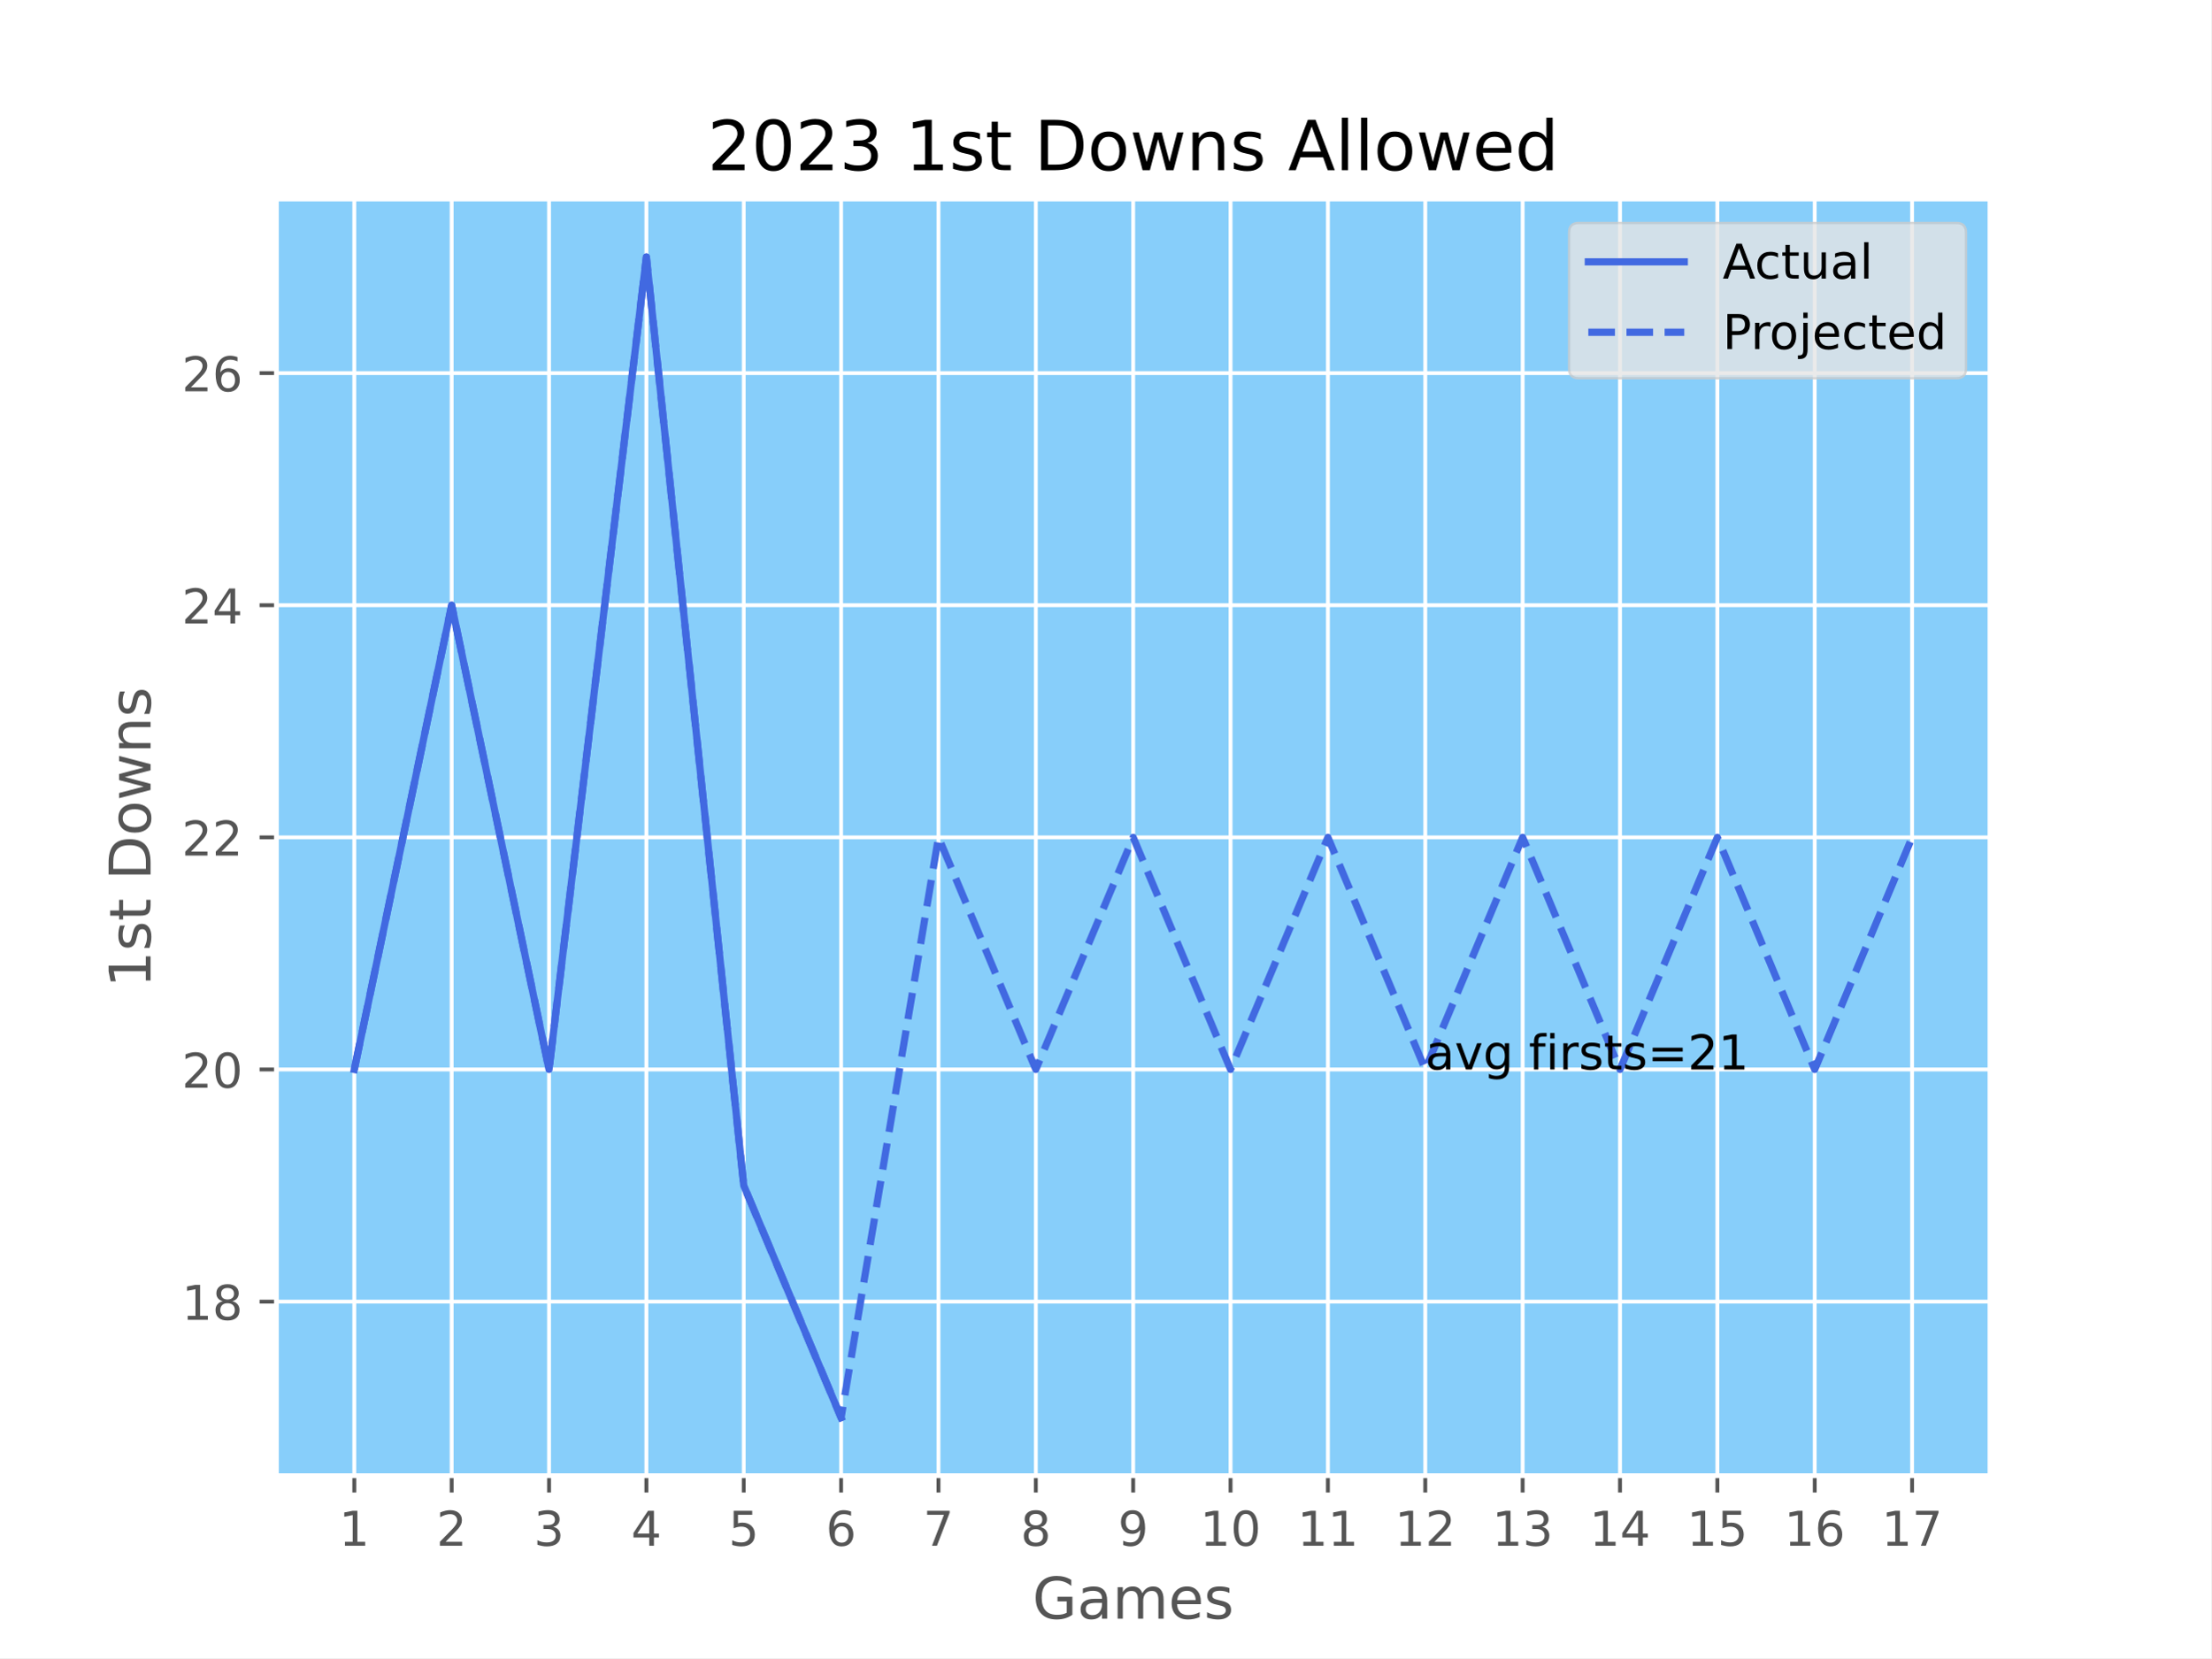
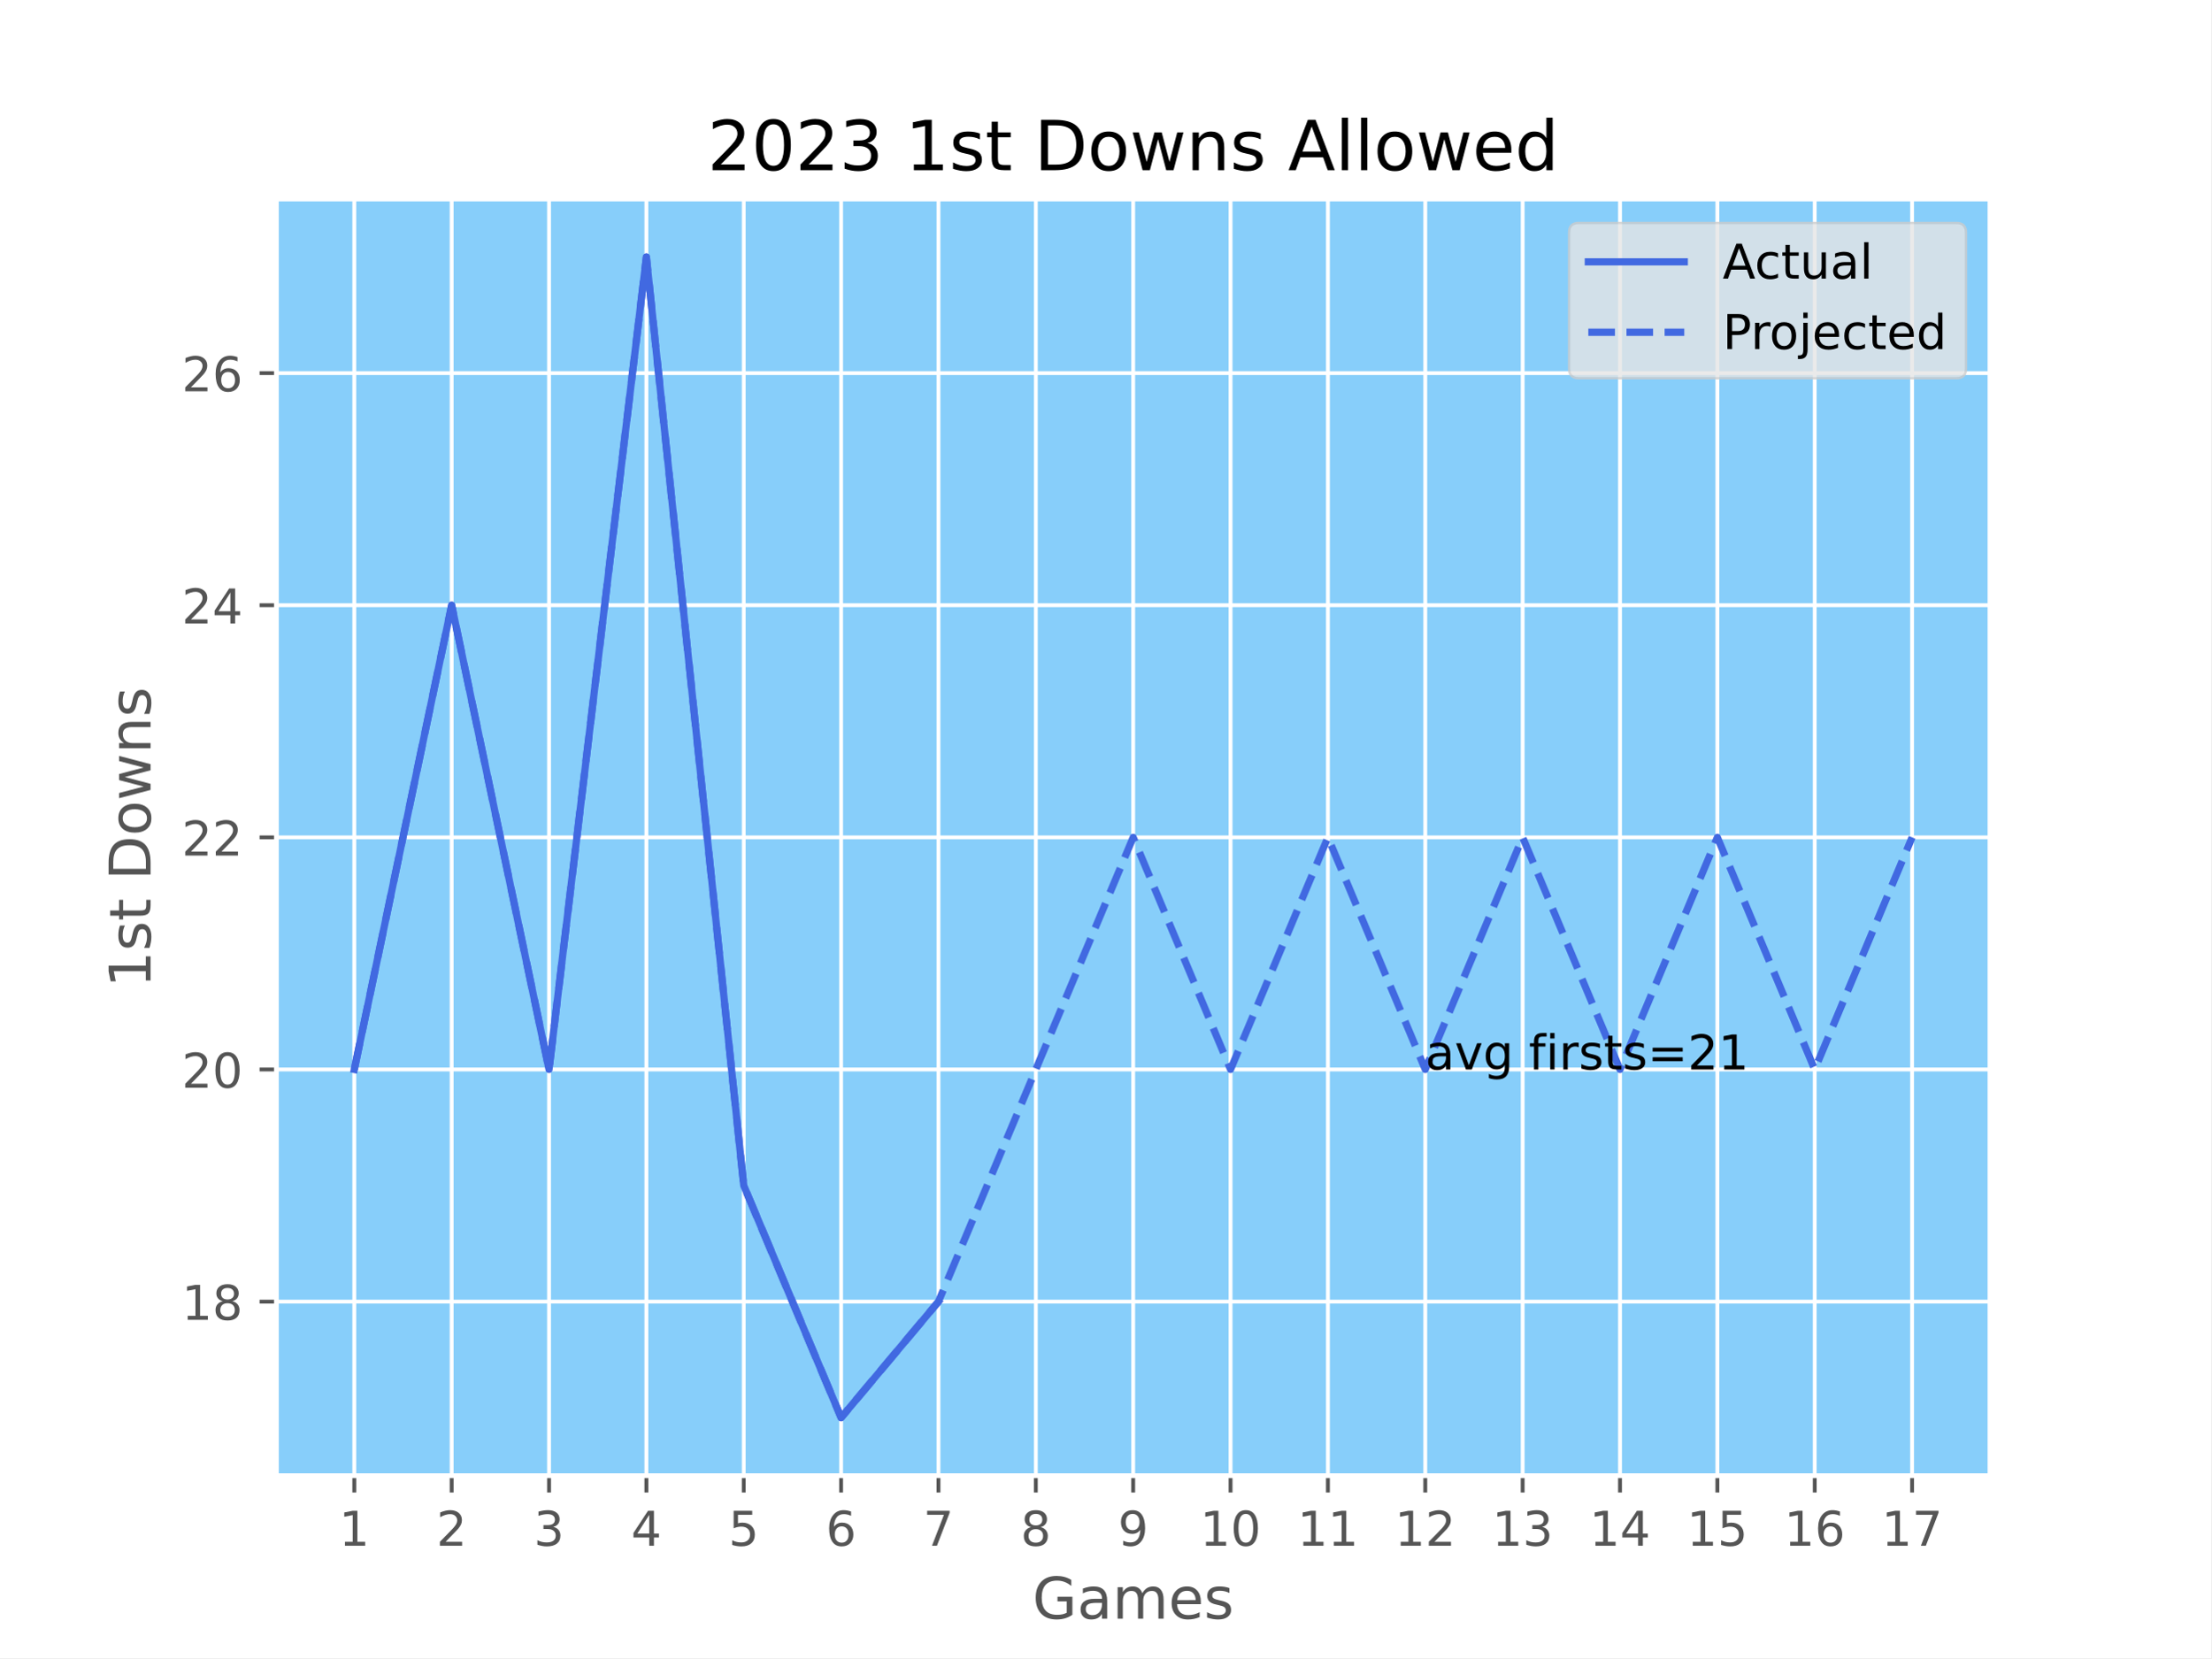
<svg xmlns="http://www.w3.org/2000/svg" xmlns:xlink="http://www.w3.org/1999/xlink" width="460.8pt" height="345.6pt" viewBox="0 0 460.8 345.6" version="1.1">
  <defs>
    <style type="text/css">*{stroke-linejoin: round; stroke-linecap: butt}</style>
  </defs>
  <g id="figure_1">
    <g id="patch_1">
      <path d="M 0 345.6  L 460.8 345.6  L 460.8 0  L 0 0  z " style="fill: #ffffff" />
    </g>
    <g id="axes_1">
      <g id="patch_2">
        <path d="M 57.6 307.584  L 414.72 307.584  L 414.72 41.472  L 57.6 41.472  z " style="fill: #87cefa" />
      </g>
      <g id="matplotlib.axis_1">
        <g id="xtick_1">
          <g id="line2d_1">
-             <path d="M 73.833 307.584  L 73.833 41.472  " clip-path="url(#p00477b4519)" style="fill: none; stroke: #ffffff; stroke-width: 0.8; stroke-linecap: square" />
+             <path d="M 73.833 307.584  L 73.833 41.472  " clip-path="url(#p9bc471746d)" style="fill: none; stroke: #ffffff; stroke-width: 0.8; stroke-linecap: square" />
          </g>
          <g id="line2d_2">
            <defs>
-               <path id="mb4e975b065" d="M 0 0  L 0 3.5  " style="stroke: #555555; stroke-width: 0.8" />
+               <path id="me794931e95" d="M 0 0  L 0 3.5  " style="stroke: #555555; stroke-width: 0.8" />
            </defs>
            <g>
-               <use xlink:href="#mb4e975b065" x="73.833" y="307.584" style="fill: #555555; stroke: #555555; stroke-width: 0.8" />
+               <use xlink:href="#me794931e95" x="73.833" y="307.584" style="fill: #555555; stroke: #555555; stroke-width: 0.8" />
            </g>
          </g>
          <g id="text_1">
            <g style="fill: #555555" transform="translate(70.65148 322.1824) scale(0.1 -0.1)">
              <defs>
                <path id="DejaVuSans-31" d="M 794 531  L 1825 531  L 1825 4091  L 703 3866  L 703 4441  L 1819 4666  L 2450 4666  L 2450 531  L 3481 531  L 3481 0  L 794 0  L 794 531  z " transform="scale(0.015625)" />
              </defs>
              <use xlink:href="#DejaVuSans-31" />
            </g>
          </g>
        </g>
        <g id="xtick_2">
          <g id="line2d_3">
-             <path d="M 94.124 307.584  L 94.124 41.472  " clip-path="url(#p00477b4519)" style="fill: none; stroke: #ffffff; stroke-width: 0.8; stroke-linecap: square" />
+             <path d="M 94.124 307.584  L 94.124 41.472  " clip-path="url(#p9bc471746d)" style="fill: none; stroke: #ffffff; stroke-width: 0.8; stroke-linecap: square" />
          </g>
          <g id="line2d_4">
            <g>
-               <use xlink:href="#mb4e975b065" x="94.124" y="307.584" style="fill: #555555; stroke: #555555; stroke-width: 0.8" />
+               <use xlink:href="#me794931e95" x="94.124" y="307.584" style="fill: #555555; stroke: #555555; stroke-width: 0.8" />
            </g>
          </g>
          <g id="text_2">
            <g style="fill: #555555" transform="translate(90.94239 322.1824) scale(0.1 -0.1)">
              <defs>
                <path id="DejaVuSans-32" d="M 1228 531  L 3431 531  L 3431 0  L 469 0  L 469 531  Q 828 903 1448 1529  Q 2069 2156 2228 2338  Q 2531 2678 2651 2914  Q 2772 3150 2772 3378  Q 2772 3750 2511 3984  Q 2250 4219 1831 4219  Q 1534 4219 1204 4116  Q 875 4013 500 3803  L 500 4441  Q 881 4594 1212 4672  Q 1544 4750 1819 4750  Q 2544 4750 2975 4387  Q 3406 4025 3406 3419  Q 3406 3131 3298 2873  Q 3191 2616 2906 2266  Q 2828 2175 2409 1742  Q 1991 1309 1228 531  z " transform="scale(0.015625)" />
              </defs>
              <use xlink:href="#DejaVuSans-32" />
            </g>
          </g>
        </g>
        <g id="xtick_3">
          <g id="line2d_5">
-             <path d="M 114.415 307.584  L 114.415 41.472  " clip-path="url(#p00477b4519)" style="fill: none; stroke: #ffffff; stroke-width: 0.8; stroke-linecap: square" />
+             <path d="M 114.415 307.584  L 114.415 41.472  " clip-path="url(#p9bc471746d)" style="fill: none; stroke: #ffffff; stroke-width: 0.8; stroke-linecap: square" />
          </g>
          <g id="line2d_6">
            <g>
-               <use xlink:href="#mb4e975b065" x="114.415" y="307.584" style="fill: #555555; stroke: #555555; stroke-width: 0.8" />
+               <use xlink:href="#me794931e95" x="114.415" y="307.584" style="fill: #555555; stroke: #555555; stroke-width: 0.8" />
            </g>
          </g>
          <g id="text_3">
            <g style="fill: #555555" transform="translate(111.2333 322.1824) scale(0.1 -0.1)">
              <defs>
                <path id="DejaVuSans-33" d="M 2597 2516  Q 3050 2419 3304 2112  Q 3559 1806 3559 1356  Q 3559 666 3084 287  Q 2609 -91 1734 -91  Q 1441 -91 1130 -33  Q 819 25 488 141  L 488 750  Q 750 597 1062 519  Q 1375 441 1716 441  Q 2309 441 2620 675  Q 2931 909 2931 1356  Q 2931 1769 2642 2001  Q 2353 2234 1838 2234  L 1294 2234  L 1294 2753  L 1863 2753  Q 2328 2753 2575 2939  Q 2822 3125 2822 3475  Q 2822 3834 2567 4026  Q 2313 4219 1838 4219  Q 1578 4219 1281 4162  Q 984 4106 628 3988  L 628 4550  Q 988 4650 1302 4700  Q 1616 4750 1894 4750  Q 2613 4750 3031 4423  Q 3450 4097 3450 3541  Q 3450 3153 3228 2886  Q 3006 2619 2597 2516  z " transform="scale(0.015625)" />
              </defs>
              <use xlink:href="#DejaVuSans-33" />
            </g>
          </g>
        </g>
        <g id="xtick_4">
          <g id="line2d_7">
-             <path d="M 134.705 307.584  L 134.705 41.472  " clip-path="url(#p00477b4519)" style="fill: none; stroke: #ffffff; stroke-width: 0.8; stroke-linecap: square" />
+             <path d="M 134.705 307.584  L 134.705 41.472  " clip-path="url(#p9bc471746d)" style="fill: none; stroke: #ffffff; stroke-width: 0.8; stroke-linecap: square" />
          </g>
          <g id="line2d_8">
            <g>
-               <use xlink:href="#mb4e975b065" x="134.705" y="307.584" style="fill: #555555; stroke: #555555; stroke-width: 0.8" />
+               <use xlink:href="#me794931e95" x="134.705" y="307.584" style="fill: #555555; stroke: #555555; stroke-width: 0.8" />
            </g>
          </g>
          <g id="text_4">
            <g style="fill: #555555" transform="translate(131.5242 322.1824) scale(0.1 -0.1)">
              <defs>
                <path id="DejaVuSans-34" d="M 2419 4116  L 825 1625  L 2419 1625  L 2419 4116  z M 2253 4666  L 3047 4666  L 3047 1625  L 3713 1625  L 3713 1100  L 3047 1100  L 3047 0  L 2419 0  L 2419 1100  L 313 1100  L 313 1709  L 2253 4666  z " transform="scale(0.015625)" />
              </defs>
              <use xlink:href="#DejaVuSans-34" />
            </g>
          </g>
        </g>
        <g id="xtick_5">
          <g id="line2d_9">
-             <path d="M 154.996 307.584  L 154.996 41.472  " clip-path="url(#p00477b4519)" style="fill: none; stroke: #ffffff; stroke-width: 0.8; stroke-linecap: square" />
+             <path d="M 154.996 307.584  L 154.996 41.472  " clip-path="url(#p9bc471746d)" style="fill: none; stroke: #ffffff; stroke-width: 0.8; stroke-linecap: square" />
          </g>
          <g id="line2d_10">
            <g>
-               <use xlink:href="#mb4e975b065" x="154.996" y="307.584" style="fill: #555555; stroke: #555555; stroke-width: 0.8" />
+               <use xlink:href="#me794931e95" x="154.996" y="307.584" style="fill: #555555; stroke: #555555; stroke-width: 0.8" />
            </g>
          </g>
          <g id="text_5">
            <g style="fill: #555555" transform="translate(151.8151 322.1824) scale(0.1 -0.1)">
              <defs>
                <path id="DejaVuSans-35" d="M 691 4666  L 3169 4666  L 3169 4134  L 1269 4134  L 1269 2991  Q 1406 3038 1543 3061  Q 1681 3084 1819 3084  Q 2600 3084 3056 2656  Q 3513 2228 3513 1497  Q 3513 744 3044 326  Q 2575 -91 1722 -91  Q 1428 -91 1123 -41  Q 819 9 494 109  L 494 744  Q 775 591 1075 516  Q 1375 441 1709 441  Q 2250 441 2565 725  Q 2881 1009 2881 1497  Q 2881 1984 2565 2268  Q 2250 2553 1709 2553  Q 1456 2553 1204 2497  Q 953 2441 691 2322  L 691 4666  z " transform="scale(0.015625)" />
              </defs>
              <use xlink:href="#DejaVuSans-35" />
            </g>
          </g>
        </g>
        <g id="xtick_6">
          <g id="line2d_11">
-             <path d="M 175.287 307.584  L 175.287 41.472  " clip-path="url(#p00477b4519)" style="fill: none; stroke: #ffffff; stroke-width: 0.8; stroke-linecap: square" />
+             <path d="M 175.287 307.584  L 175.287 41.472  " clip-path="url(#p9bc471746d)" style="fill: none; stroke: #ffffff; stroke-width: 0.8; stroke-linecap: square" />
          </g>
          <g id="line2d_12">
            <g>
-               <use xlink:href="#mb4e975b065" x="175.287" y="307.584" style="fill: #555555; stroke: #555555; stroke-width: 0.8" />
+               <use xlink:href="#me794931e95" x="175.287" y="307.584" style="fill: #555555; stroke: #555555; stroke-width: 0.8" />
            </g>
          </g>
          <g id="text_6">
            <g style="fill: #555555" transform="translate(172.106 322.1824) scale(0.1 -0.1)">
              <defs>
                <path id="DejaVuSans-36" d="M 2113 2584  Q 1688 2584 1439 2293  Q 1191 2003 1191 1497  Q 1191 994 1439 701  Q 1688 409 2113 409  Q 2538 409 2786 701  Q 3034 994 3034 1497  Q 3034 2003 2786 2293  Q 2538 2584 2113 2584  z M 3366 4563  L 3366 3988  Q 3128 4100 2886 4159  Q 2644 4219 2406 4219  Q 1781 4219 1451 3797  Q 1122 3375 1075 2522  Q 1259 2794 1537 2939  Q 1816 3084 2150 3084  Q 2853 3084 3261 2657  Q 3669 2231 3669 1497  Q 3669 778 3244 343  Q 2819 -91 2113 -91  Q 1303 -91 875 529  Q 447 1150 447 2328  Q 447 3434 972 4092  Q 1497 4750 2381 4750  Q 2619 4750 2861 4703  Q 3103 4656 3366 4563  z " transform="scale(0.015625)" />
              </defs>
              <use xlink:href="#DejaVuSans-36" />
            </g>
          </g>
        </g>
        <g id="xtick_7">
          <g id="line2d_13">
-             <path d="M 195.578 307.584  L 195.578 41.472  " clip-path="url(#p00477b4519)" style="fill: none; stroke: #ffffff; stroke-width: 0.8; stroke-linecap: square" />
+             <path d="M 195.578 307.584  L 195.578 41.472  " clip-path="url(#p9bc471746d)" style="fill: none; stroke: #ffffff; stroke-width: 0.8; stroke-linecap: square" />
          </g>
          <g id="line2d_14">
            <g>
-               <use xlink:href="#mb4e975b065" x="195.578" y="307.584" style="fill: #555555; stroke: #555555; stroke-width: 0.8" />
+               <use xlink:href="#me794931e95" x="195.578" y="307.584" style="fill: #555555; stroke: #555555; stroke-width: 0.8" />
            </g>
          </g>
          <g id="text_7">
            <g style="fill: #555555" transform="translate(192.3969 322.1824) scale(0.1 -0.1)">
              <defs>
                <path id="DejaVuSans-37" d="M 525 4666  L 3525 4666  L 3525 4397  L 1831 0  L 1172 0  L 2766 4134  L 525 4134  L 525 4666  z " transform="scale(0.015625)" />
              </defs>
              <use xlink:href="#DejaVuSans-37" />
            </g>
          </g>
        </g>
        <g id="xtick_8">
          <g id="line2d_15">
-             <path d="M 215.869 307.584  L 215.869 41.472  " clip-path="url(#p00477b4519)" style="fill: none; stroke: #ffffff; stroke-width: 0.8; stroke-linecap: square" />
+             <path d="M 215.869 307.584  L 215.869 41.472  " clip-path="url(#p9bc471746d)" style="fill: none; stroke: #ffffff; stroke-width: 0.8; stroke-linecap: square" />
          </g>
          <g id="line2d_16">
            <g>
-               <use xlink:href="#mb4e975b065" x="215.869" y="307.584" style="fill: #555555; stroke: #555555; stroke-width: 0.8" />
+               <use xlink:href="#me794931e95" x="215.869" y="307.584" style="fill: #555555; stroke: #555555; stroke-width: 0.8" />
            </g>
          </g>
          <g id="text_8">
            <g style="fill: #555555" transform="translate(212.6878 322.1824) scale(0.1 -0.1)">
              <defs>
                <path id="DejaVuSans-38" d="M 2034 2216  Q 1584 2216 1326 1975  Q 1069 1734 1069 1313  Q 1069 891 1326 650  Q 1584 409 2034 409  Q 2484 409 2743 651  Q 3003 894 3003 1313  Q 3003 1734 2745 1975  Q 2488 2216 2034 2216  z M 1403 2484  Q 997 2584 770 2862  Q 544 3141 544 3541  Q 544 4100 942 4425  Q 1341 4750 2034 4750  Q 2731 4750 3128 4425  Q 3525 4100 3525 3541  Q 3525 3141 3298 2862  Q 3072 2584 2669 2484  Q 3125 2378 3379 2068  Q 3634 1759 3634 1313  Q 3634 634 3220 271  Q 2806 -91 2034 -91  Q 1263 -91 848 271  Q 434 634 434 1313  Q 434 1759 690 2068  Q 947 2378 1403 2484  z M 1172 3481  Q 1172 3119 1398 2916  Q 1625 2713 2034 2713  Q 2441 2713 2670 2916  Q 2900 3119 2900 3481  Q 2900 3844 2670 4047  Q 2441 4250 2034 4250  Q 1625 4250 1398 4047  Q 1172 3844 1172 3481  z " transform="scale(0.015625)" />
              </defs>
              <use xlink:href="#DejaVuSans-38" />
            </g>
          </g>
        </g>
        <g id="xtick_9">
          <g id="line2d_17">
-             <path d="M 236.16 307.584  L 236.16 41.472  " clip-path="url(#p00477b4519)" style="fill: none; stroke: #ffffff; stroke-width: 0.8; stroke-linecap: square" />
+             <path d="M 236.16 307.584  L 236.16 41.472  " clip-path="url(#p9bc471746d)" style="fill: none; stroke: #ffffff; stroke-width: 0.8; stroke-linecap: square" />
          </g>
          <g id="line2d_18">
            <g>
-               <use xlink:href="#mb4e975b065" x="236.16" y="307.584" style="fill: #555555; stroke: #555555; stroke-width: 0.8" />
+               <use xlink:href="#me794931e95" x="236.16" y="307.584" style="fill: #555555; stroke: #555555; stroke-width: 0.8" />
            </g>
          </g>
          <g id="text_9">
            <g style="fill: #555555" transform="translate(232.9787 322.1824) scale(0.1 -0.1)">
              <defs>
                <path id="DejaVuSans-39" d="M 703 97  L 703 672  Q 941 559 1184 500  Q 1428 441 1663 441  Q 2288 441 2617 861  Q 2947 1281 2994 2138  Q 2813 1869 2534 1725  Q 2256 1581 1919 1581  Q 1219 1581 811 2004  Q 403 2428 403 3163  Q 403 3881 828 4315  Q 1253 4750 1959 4750  Q 2769 4750 3195 4129  Q 3622 3509 3622 2328  Q 3622 1225 3098 567  Q 2575 -91 1691 -91  Q 1453 -91 1209 -44  Q 966 3 703 97  z M 1959 2075  Q 2384 2075 2632 2365  Q 2881 2656 2881 3163  Q 2881 3666 2632 3958  Q 2384 4250 1959 4250  Q 1534 4250 1286 3958  Q 1038 3666 1038 3163  Q 1038 2656 1286 2365  Q 1534 2075 1959 2075  z " transform="scale(0.015625)" />
              </defs>
              <use xlink:href="#DejaVuSans-39" />
            </g>
          </g>
        </g>
        <g id="xtick_10">
          <g id="line2d_19">
-             <path d="M 256.451 307.584  L 256.451 41.472  " clip-path="url(#p00477b4519)" style="fill: none; stroke: #ffffff; stroke-width: 0.8; stroke-linecap: square" />
+             <path d="M 256.451 307.584  L 256.451 41.472  " clip-path="url(#p9bc471746d)" style="fill: none; stroke: #ffffff; stroke-width: 0.8; stroke-linecap: square" />
          </g>
          <g id="line2d_20">
            <g>
-               <use xlink:href="#mb4e975b065" x="256.451" y="307.584" style="fill: #555555; stroke: #555555; stroke-width: 0.8" />
+               <use xlink:href="#me794931e95" x="256.451" y="307.584" style="fill: #555555; stroke: #555555; stroke-width: 0.8" />
            </g>
          </g>
          <g id="text_10">
            <g style="fill: #555555" transform="translate(250.0884 322.1824) scale(0.1 -0.1)">
              <defs>
                <path id="DejaVuSans-30" d="M 2034 4250  Q 1547 4250 1301 3770  Q 1056 3291 1056 2328  Q 1056 1369 1301 889  Q 1547 409 2034 409  Q 2525 409 2770 889  Q 3016 1369 3016 2328  Q 3016 3291 2770 3770  Q 2525 4250 2034 4250  z M 2034 4750  Q 2819 4750 3233 4129  Q 3647 3509 3647 2328  Q 3647 1150 3233 529  Q 2819 -91 2034 -91  Q 1250 -91 836 529  Q 422 1150 422 2328  Q 422 3509 836 4129  Q 1250 4750 2034 4750  z " transform="scale(0.015625)" />
              </defs>
              <use xlink:href="#DejaVuSans-31" />
              <use xlink:href="#DejaVuSans-30" x="63.623" />
            </g>
          </g>
        </g>
        <g id="xtick_11">
          <g id="line2d_21">
-             <path d="M 276.742 307.584  L 276.742 41.472  " clip-path="url(#p00477b4519)" style="fill: none; stroke: #ffffff; stroke-width: 0.8; stroke-linecap: square" />
+             <path d="M 276.742 307.584  L 276.742 41.472  " clip-path="url(#p9bc471746d)" style="fill: none; stroke: #ffffff; stroke-width: 0.8; stroke-linecap: square" />
          </g>
          <g id="line2d_22">
            <g>
-               <use xlink:href="#mb4e975b065" x="276.742" y="307.584" style="fill: #555555; stroke: #555555; stroke-width: 0.8" />
+               <use xlink:href="#me794931e95" x="276.742" y="307.584" style="fill: #555555; stroke: #555555; stroke-width: 0.8" />
            </g>
          </g>
          <g id="text_11">
            <g style="fill: #555555" transform="translate(270.3793 322.1824) scale(0.1 -0.1)">
              <use xlink:href="#DejaVuSans-31" />
              <use xlink:href="#DejaVuSans-31" x="63.623" />
            </g>
          </g>
        </g>
        <g id="xtick_12">
          <g id="line2d_23">
-             <path d="M 297.033 307.584  L 297.033 41.472  " clip-path="url(#p00477b4519)" style="fill: none; stroke: #ffffff; stroke-width: 0.8; stroke-linecap: square" />
+             <path d="M 297.033 307.584  L 297.033 41.472  " clip-path="url(#p9bc471746d)" style="fill: none; stroke: #ffffff; stroke-width: 0.8; stroke-linecap: square" />
          </g>
          <g id="line2d_24">
            <g>
-               <use xlink:href="#mb4e975b065" x="297.033" y="307.584" style="fill: #555555; stroke: #555555; stroke-width: 0.8" />
+               <use xlink:href="#me794931e95" x="297.033" y="307.584" style="fill: #555555; stroke: #555555; stroke-width: 0.8" />
            </g>
          </g>
          <g id="text_12">
            <g style="fill: #555555" transform="translate(290.6702 322.1824) scale(0.1 -0.1)">
              <use xlink:href="#DejaVuSans-31" />
              <use xlink:href="#DejaVuSans-32" x="63.623" />
            </g>
          </g>
        </g>
        <g id="xtick_13">
          <g id="line2d_25">
-             <path d="M 317.324 307.584  L 317.324 41.472  " clip-path="url(#p00477b4519)" style="fill: none; stroke: #ffffff; stroke-width: 0.8; stroke-linecap: square" />
+             <path d="M 317.324 307.584  L 317.324 41.472  " clip-path="url(#p9bc471746d)" style="fill: none; stroke: #ffffff; stroke-width: 0.8; stroke-linecap: square" />
          </g>
          <g id="line2d_26">
            <g>
-               <use xlink:href="#mb4e975b065" x="317.324" y="307.584" style="fill: #555555; stroke: #555555; stroke-width: 0.8" />
+               <use xlink:href="#me794931e95" x="317.324" y="307.584" style="fill: #555555; stroke: #555555; stroke-width: 0.8" />
            </g>
          </g>
          <g id="text_13">
            <g style="fill: #555555" transform="translate(310.9611 322.1824) scale(0.1 -0.1)">
              <use xlink:href="#DejaVuSans-31" />
              <use xlink:href="#DejaVuSans-33" x="63.623" />
            </g>
          </g>
        </g>
        <g id="xtick_14">
          <g id="line2d_27">
-             <path d="M 337.615 307.584  L 337.615 41.472  " clip-path="url(#p00477b4519)" style="fill: none; stroke: #ffffff; stroke-width: 0.8; stroke-linecap: square" />
+             <path d="M 337.615 307.584  L 337.615 41.472  " clip-path="url(#p9bc471746d)" style="fill: none; stroke: #ffffff; stroke-width: 0.8; stroke-linecap: square" />
          </g>
          <g id="line2d_28">
            <g>
-               <use xlink:href="#mb4e975b065" x="337.615" y="307.584" style="fill: #555555; stroke: #555555; stroke-width: 0.8" />
+               <use xlink:href="#me794931e95" x="337.615" y="307.584" style="fill: #555555; stroke: #555555; stroke-width: 0.8" />
            </g>
          </g>
          <g id="text_14">
            <g style="fill: #555555" transform="translate(331.252 322.1824) scale(0.1 -0.1)">
              <use xlink:href="#DejaVuSans-31" />
              <use xlink:href="#DejaVuSans-34" x="63.623" />
            </g>
          </g>
        </g>
        <g id="xtick_15">
          <g id="line2d_29">
-             <path d="M 357.905 307.584  L 357.905 41.472  " clip-path="url(#p00477b4519)" style="fill: none; stroke: #ffffff; stroke-width: 0.8; stroke-linecap: square" />
+             <path d="M 357.905 307.584  L 357.905 41.472  " clip-path="url(#p9bc471746d)" style="fill: none; stroke: #ffffff; stroke-width: 0.8; stroke-linecap: square" />
          </g>
          <g id="line2d_30">
            <g>
-               <use xlink:href="#mb4e975b065" x="357.905" y="307.584" style="fill: #555555; stroke: #555555; stroke-width: 0.8" />
+               <use xlink:href="#me794931e95" x="357.905" y="307.584" style="fill: #555555; stroke: #555555; stroke-width: 0.8" />
            </g>
          </g>
          <g id="text_15">
            <g style="fill: #555555" transform="translate(351.543 322.1824) scale(0.1 -0.1)">
              <use xlink:href="#DejaVuSans-31" />
              <use xlink:href="#DejaVuSans-35" x="63.623" />
            </g>
          </g>
        </g>
        <g id="xtick_16">
          <g id="line2d_31">
-             <path d="M 378.196 307.584  L 378.196 41.472  " clip-path="url(#p00477b4519)" style="fill: none; stroke: #ffffff; stroke-width: 0.8; stroke-linecap: square" />
+             <path d="M 378.196 307.584  L 378.196 41.472  " clip-path="url(#p9bc471746d)" style="fill: none; stroke: #ffffff; stroke-width: 0.8; stroke-linecap: square" />
          </g>
          <g id="line2d_32">
            <g>
-               <use xlink:href="#mb4e975b065" x="378.196" y="307.584" style="fill: #555555; stroke: #555555; stroke-width: 0.8" />
+               <use xlink:href="#me794931e95" x="378.196" y="307.584" style="fill: #555555; stroke: #555555; stroke-width: 0.8" />
            </g>
          </g>
          <g id="text_16">
            <g style="fill: #555555" transform="translate(371.8339 322.1824) scale(0.1 -0.1)">
              <use xlink:href="#DejaVuSans-31" />
              <use xlink:href="#DejaVuSans-36" x="63.623" />
            </g>
          </g>
        </g>
        <g id="xtick_17">
          <g id="line2d_33">
-             <path d="M 398.487 307.584  L 398.487 41.472  " clip-path="url(#p00477b4519)" style="fill: none; stroke: #ffffff; stroke-width: 0.8; stroke-linecap: square" />
+             <path d="M 398.487 307.584  L 398.487 41.472  " clip-path="url(#p9bc471746d)" style="fill: none; stroke: #ffffff; stroke-width: 0.8; stroke-linecap: square" />
          </g>
          <g id="line2d_34">
            <g>
-               <use xlink:href="#mb4e975b065" x="398.487" y="307.584" style="fill: #555555; stroke: #555555; stroke-width: 0.8" />
+               <use xlink:href="#me794931e95" x="398.487" y="307.584" style="fill: #555555; stroke: #555555; stroke-width: 0.8" />
            </g>
          </g>
          <g id="text_17">
            <g style="fill: #555555" transform="translate(392.1248 322.1824) scale(0.1 -0.1)">
              <use xlink:href="#DejaVuSans-31" />
              <use xlink:href="#DejaVuSans-37" x="63.623" />
            </g>
          </g>
        </g>
        <g id="text_18">
          <g style="fill: #555555" transform="translate(215.1722 337.3802) scale(0.12 -0.12)">
            <defs>
              <path id="DejaVuSans-47" d="M 3809 666  L 3809 1919  L 2778 1919  L 2778 2438  L 4434 2438  L 4434 434  Q 4069 175 3628 42  Q 3188 -91 2688 -91  Q 1594 -91 976 548  Q 359 1188 359 2328  Q 359 3472 976 4111  Q 1594 4750 2688 4750  Q 3144 4750 3555 4637  Q 3966 4525 4313 4306  L 4313 3634  Q 3963 3931 3569 4081  Q 3175 4231 2741 4231  Q 1884 4231 1454 3753  Q 1025 3275 1025 2328  Q 1025 1384 1454 906  Q 1884 428 2741 428  Q 3075 428 3337 486  Q 3600 544 3809 666  z " transform="scale(0.015625)" />
              <path id="DejaVuSans-61" d="M 2194 1759  Q 1497 1759 1228 1600  Q 959 1441 959 1056  Q 959 750 1161 570  Q 1363 391 1709 391  Q 2188 391 2477 730  Q 2766 1069 2766 1631  L 2766 1759  L 2194 1759  z M 3341 1997  L 3341 0  L 2766 0  L 2766 531  Q 2569 213 2275 61  Q 1981 -91 1556 -91  Q 1019 -91 701 211  Q 384 513 384 1019  Q 384 1609 779 1909  Q 1175 2209 1959 2209  L 2766 2209  L 2766 2266  Q 2766 2663 2505 2880  Q 2244 3097 1772 3097  Q 1472 3097 1187 3025  Q 903 2953 641 2809  L 641 3341  Q 956 3463 1253 3523  Q 1550 3584 1831 3584  Q 2591 3584 2966 3190  Q 3341 2797 3341 1997  z " transform="scale(0.015625)" />
              <path id="DejaVuSans-6d" d="M 3328 2828  Q 3544 3216 3844 3400  Q 4144 3584 4550 3584  Q 5097 3584 5394 3201  Q 5691 2819 5691 2113  L 5691 0  L 5113 0  L 5113 2094  Q 5113 2597 4934 2840  Q 4756 3084 4391 3084  Q 3944 3084 3684 2787  Q 3425 2491 3425 1978  L 3425 0  L 2847 0  L 2847 2094  Q 2847 2600 2669 2842  Q 2491 3084 2119 3084  Q 1678 3084 1418 2786  Q 1159 2488 1159 1978  L 1159 0  L 581 0  L 581 3500  L 1159 3500  L 1159 2956  Q 1356 3278 1631 3431  Q 1906 3584 2284 3584  Q 2666 3584 2933 3390  Q 3200 3197 3328 2828  z " transform="scale(0.015625)" />
              <path id="DejaVuSans-65" d="M 3597 1894  L 3597 1613  L 953 1613  Q 991 1019 1311 708  Q 1631 397 2203 397  Q 2534 397 2845 478  Q 3156 559 3463 722  L 3463 178  Q 3153 47 2828 -22  Q 2503 -91 2169 -91  Q 1331 -91 842 396  Q 353 884 353 1716  Q 353 2575 817 3079  Q 1281 3584 2069 3584  Q 2775 3584 3186 3129  Q 3597 2675 3597 1894  z M 3022 2063  Q 3016 2534 2758 2815  Q 2500 3097 2075 3097  Q 1594 3097 1305 2825  Q 1016 2553 972 2059  L 3022 2063  z " transform="scale(0.015625)" />
              <path id="DejaVuSans-73" d="M 2834 3397  L 2834 2853  Q 2591 2978 2328 3040  Q 2066 3103 1784 3103  Q 1356 3103 1142 2972  Q 928 2841 928 2578  Q 928 2378 1081 2264  Q 1234 2150 1697 2047  L 1894 2003  Q 2506 1872 2764 1633  Q 3022 1394 3022 966  Q 3022 478 2636 193  Q 2250 -91 1575 -91  Q 1294 -91 989 -36  Q 684 19 347 128  L 347 722  Q 666 556 975 473  Q 1284 391 1588 391  Q 1994 391 2212 530  Q 2431 669 2431 922  Q 2431 1156 2273 1281  Q 2116 1406 1581 1522  L 1381 1569  Q 847 1681 609 1914  Q 372 2147 372 2553  Q 372 3047 722 3315  Q 1072 3584 1716 3584  Q 2034 3584 2315 3537  Q 2597 3491 2834 3397  z " transform="scale(0.015625)" />
            </defs>
            <use xlink:href="#DejaVuSans-47" />
            <use xlink:href="#DejaVuSans-61" x="77.49" />
            <use xlink:href="#DejaVuSans-6d" x="138.77" />
            <use xlink:href="#DejaVuSans-65" x="236.182" />
            <use xlink:href="#DejaVuSans-73" x="297.705" />
          </g>
        </g>
      </g>
      <g id="matplotlib.axis_2">
        <g id="ytick_1">
          <g id="line2d_35">
-             <path d="M 57.6 271.296  L 414.72 271.296  " clip-path="url(#p00477b4519)" style="fill: none; stroke: #ffffff; stroke-width: 0.8; stroke-linecap: square" />
+             <path d="M 57.6 271.296  L 414.72 271.296  " clip-path="url(#p9bc471746d)" style="fill: none; stroke: #ffffff; stroke-width: 0.8; stroke-linecap: square" />
          </g>
          <g id="line2d_36">
            <defs>
-               <path id="md19782b380" d="M 0 0  L -3.5 0  " style="stroke: #555555; stroke-width: 0.8" />
+               <path id="m73ca9a1d0a" d="M 0 0  L -3.5 0  " style="stroke: #555555; stroke-width: 0.8" />
            </defs>
            <g>
-               <use xlink:href="#md19782b380" x="57.6" y="271.296" style="fill: #555555; stroke: #555555; stroke-width: 0.8" />
+               <use xlink:href="#m73ca9a1d0a" x="57.6" y="271.296" style="fill: #555555; stroke: #555555; stroke-width: 0.8" />
            </g>
          </g>
          <g id="text_19">
            <g style="fill: #555555" transform="translate(37.875 275.0952) scale(0.1 -0.1)">
              <use xlink:href="#DejaVuSans-31" />
              <use xlink:href="#DejaVuSans-38" x="63.623" />
            </g>
          </g>
        </g>
        <g id="ytick_2">
          <g id="line2d_37">
-             <path d="M 57.6 222.912  L 414.72 222.912  " clip-path="url(#p00477b4519)" style="fill: none; stroke: #ffffff; stroke-width: 0.8; stroke-linecap: square" />
+             <path d="M 57.6 222.912  L 414.72 222.912  " clip-path="url(#p9bc471746d)" style="fill: none; stroke: #ffffff; stroke-width: 0.8; stroke-linecap: square" />
          </g>
          <g id="line2d_38">
            <g>
-               <use xlink:href="#md19782b380" x="57.6" y="222.912" style="fill: #555555; stroke: #555555; stroke-width: 0.8" />
+               <use xlink:href="#m73ca9a1d0a" x="57.6" y="222.912" style="fill: #555555; stroke: #555555; stroke-width: 0.8" />
            </g>
          </g>
          <g id="text_20">
            <g style="fill: #555555" transform="translate(37.875 226.7112) scale(0.1 -0.1)">
              <use xlink:href="#DejaVuSans-32" />
              <use xlink:href="#DejaVuSans-30" x="63.623" />
            </g>
          </g>
        </g>
        <g id="ytick_3">
          <g id="line2d_39">
-             <path d="M 57.6 174.528  L 414.72 174.528  " clip-path="url(#p00477b4519)" style="fill: none; stroke: #ffffff; stroke-width: 0.8; stroke-linecap: square" />
+             <path d="M 57.6 174.528  L 414.72 174.528  " clip-path="url(#p9bc471746d)" style="fill: none; stroke: #ffffff; stroke-width: 0.8; stroke-linecap: square" />
          </g>
          <g id="line2d_40">
            <g>
-               <use xlink:href="#md19782b380" x="57.6" y="174.528" style="fill: #555555; stroke: #555555; stroke-width: 0.8" />
+               <use xlink:href="#m73ca9a1d0a" x="57.6" y="174.528" style="fill: #555555; stroke: #555555; stroke-width: 0.8" />
            </g>
          </g>
          <g id="text_21">
            <g style="fill: #555555" transform="translate(37.875 178.3272) scale(0.1 -0.1)">
              <use xlink:href="#DejaVuSans-32" />
              <use xlink:href="#DejaVuSans-32" x="63.623" />
            </g>
          </g>
        </g>
        <g id="ytick_4">
          <g id="line2d_41">
-             <path d="M 57.6 126.144  L 414.72 126.144  " clip-path="url(#p00477b4519)" style="fill: none; stroke: #ffffff; stroke-width: 0.8; stroke-linecap: square" />
+             <path d="M 57.6 126.144  L 414.72 126.144  " clip-path="url(#p9bc471746d)" style="fill: none; stroke: #ffffff; stroke-width: 0.8; stroke-linecap: square" />
          </g>
          <g id="line2d_42">
            <g>
-               <use xlink:href="#md19782b380" x="57.6" y="126.144" style="fill: #555555; stroke: #555555; stroke-width: 0.8" />
+               <use xlink:href="#m73ca9a1d0a" x="57.6" y="126.144" style="fill: #555555; stroke: #555555; stroke-width: 0.8" />
            </g>
          </g>
          <g id="text_22">
            <g style="fill: #555555" transform="translate(37.875 129.9432) scale(0.1 -0.1)">
              <use xlink:href="#DejaVuSans-32" />
              <use xlink:href="#DejaVuSans-34" x="63.623" />
            </g>
          </g>
        </g>
        <g id="ytick_5">
          <g id="line2d_43">
-             <path d="M 57.6 77.76  L 414.72 77.76  " clip-path="url(#p00477b4519)" style="fill: none; stroke: #ffffff; stroke-width: 0.8; stroke-linecap: square" />
+             <path d="M 57.6 77.76  L 414.72 77.76  " clip-path="url(#p9bc471746d)" style="fill: none; stroke: #ffffff; stroke-width: 0.8; stroke-linecap: square" />
          </g>
          <g id="line2d_44">
            <g>
-               <use xlink:href="#md19782b380" x="57.6" y="77.76" style="fill: #555555; stroke: #555555; stroke-width: 0.8" />
+               <use xlink:href="#m73ca9a1d0a" x="57.6" y="77.76" style="fill: #555555; stroke: #555555; stroke-width: 0.8" />
            </g>
          </g>
          <g id="text_23">
            <g style="fill: #555555" transform="translate(37.875 81.55922) scale(0.1 -0.1)">
              <use xlink:href="#DejaVuSans-32" />
              <use xlink:href="#DejaVuSans-36" x="63.623" />
            </g>
          </g>
        </g>
        <g id="text_24">
          <g style="fill: #555555" transform="translate(31.37937 205.8564) rotate(-90) scale(0.12 -0.12)">
            <defs>
              <path id="DejaVuSans-74" d="M 1172 4494  L 1172 3500  L 2356 3500  L 2356 3053  L 1172 3053  L 1172 1153  Q 1172 725 1289 603  Q 1406 481 1766 481  L 2356 481  L 2356 0  L 1766 0  Q 1100 0 847 248  Q 594 497 594 1153  L 594 3053  L 172 3053  L 172 3500  L 594 3500  L 594 4494  L 1172 4494  z " transform="scale(0.015625)" />
              <path id="DejaVuSans-20" transform="scale(0.015625)" />
              <path id="DejaVuSans-44" d="M 1259 4147  L 1259 519  L 2022 519  Q 2988 519 3436 956  Q 3884 1394 3884 2338  Q 3884 3275 3436 3711  Q 2988 4147 2022 4147  L 1259 4147  z M 628 4666  L 1925 4666  Q 3281 4666 3915 4102  Q 4550 3538 4550 2338  Q 4550 1131 3912 565  Q 3275 0 1925 0  L 628 0  L 628 4666  z " transform="scale(0.015625)" />
              <path id="DejaVuSans-6f" d="M 1959 3097  Q 1497 3097 1228 2736  Q 959 2375 959 1747  Q 959 1119 1226 758  Q 1494 397 1959 397  Q 2419 397 2687 759  Q 2956 1122 2956 1747  Q 2956 2369 2687 2733  Q 2419 3097 1959 3097  z M 1959 3584  Q 2709 3584 3137 3096  Q 3566 2609 3566 1747  Q 3566 888 3137 398  Q 2709 -91 1959 -91  Q 1206 -91 779 398  Q 353 888 353 1747  Q 353 2609 779 3096  Q 1206 3584 1959 3584  z " transform="scale(0.015625)" />
              <path id="DejaVuSans-77" d="M 269 3500  L 844 3500  L 1563 769  L 2278 3500  L 2956 3500  L 3675 769  L 4391 3500  L 4966 3500  L 4050 0  L 3372 0  L 2619 2869  L 1863 0  L 1184 0  L 269 3500  z " transform="scale(0.015625)" />
              <path id="DejaVuSans-6e" d="M 3513 2113  L 3513 0  L 2938 0  L 2938 2094  Q 2938 2591 2744 2837  Q 2550 3084 2163 3084  Q 1697 3084 1428 2787  Q 1159 2491 1159 1978  L 1159 0  L 581 0  L 581 3500  L 1159 3500  L 1159 2956  Q 1366 3272 1645 3428  Q 1925 3584 2291 3584  Q 2894 3584 3203 3211  Q 3513 2838 3513 2113  z " transform="scale(0.015625)" />
            </defs>
            <use xlink:href="#DejaVuSans-31" />
            <use xlink:href="#DejaVuSans-73" x="63.623" />
            <use xlink:href="#DejaVuSans-74" x="115.723" />
            <use xlink:href="#DejaVuSans-20" x="154.932" />
            <use xlink:href="#DejaVuSans-44" x="186.719" />
            <use xlink:href="#DejaVuSans-6f" x="263.721" />
            <use xlink:href="#DejaVuSans-77" x="324.902" />
            <use xlink:href="#DejaVuSans-6e" x="406.689" />
            <use xlink:href="#DejaVuSans-73" x="470.068" />
          </g>
        </g>
      </g>
      <g id="line2d_45">
-         <path d="M 73.833 222.912  L 94.124 126.144  L 114.415 222.912  L 134.705 53.568  L 154.996 247.104  L 175.287 295.488  " clip-path="url(#p00477b4519)" style="fill: none; stroke: #4169e1; stroke-width: 1.5; stroke-linecap: square" />
+         <path d="M 73.833 222.912  L 94.124 126.144  L 114.415 222.912  L 134.705 53.568  L 154.996 247.104  L 175.287 295.488  L 195.578 271.296  " clip-path="url(#p9bc471746d)" style="fill: none; stroke: #4169e1; stroke-width: 1.5; stroke-linecap: square" />
      </g>
      <g id="line2d_46">
-         <path d="M 73.833 222.912  L 94.124 126.144  L 114.415 222.912  L 134.705 53.568  L 154.996 247.104  L 175.287 295.488  L 195.578 174.528  L 215.869 222.912  L 236.16 174.528  L 256.451 222.912  L 276.742 174.528  L 297.033 222.912  L 317.324 174.528  L 337.615 222.912  L 357.905 174.528  L 378.196 222.912  L 398.487 174.528  " clip-path="url(#p00477b4519)" style="fill: none; stroke-dasharray: 5.55,2.4; stroke-dashoffset: 0; stroke: #4169e1; stroke-width: 1.5" />
+         <path d="M 73.833 222.912  L 94.124 126.144  L 114.415 222.912  L 134.705 53.568  L 154.996 247.104  L 175.287 295.488  L 195.578 271.296  L 215.869 222.912  L 236.16 174.528  L 256.451 222.912  L 276.742 174.528  L 297.033 222.912  L 317.324 174.528  L 337.615 222.912  L 357.905 174.528  L 378.196 222.912  L 398.487 174.528  " clip-path="url(#p9bc471746d)" style="fill: none; stroke-dasharray: 5.55,2.4; stroke-dashoffset: 0; stroke: #4169e1; stroke-width: 1.5" />
      </g>
      <g id="patch_3">
        <path d="M 57.6 307.584  L 57.6 41.472  " style="fill: none; stroke: #ffffff; stroke-linejoin: miter; stroke-linecap: square" />
      </g>
      <g id="patch_4">
        <path d="M 414.72 307.584  L 414.72 41.472  " style="fill: none; stroke: #ffffff; stroke-linejoin: miter; stroke-linecap: square" />
      </g>
      <g id="patch_5">
        <path d="M 57.6 307.584  L 414.72 307.584  " style="fill: none; stroke: #ffffff; stroke-linejoin: miter; stroke-linecap: square" />
      </g>
      <g id="patch_6">
        <path d="M 57.6 41.472  L 414.72 41.472  " style="fill: none; stroke: #ffffff; stroke-linejoin: miter; stroke-linecap: square" />
      </g>
      <g id="text_25">
        <g transform="translate(297.0327 222.912) scale(0.1 -0.1)">
          <defs>
            <path id="DejaVuSans-76" d="M 191 3500  L 800 3500  L 1894 563  L 2988 3500  L 3597 3500  L 2284 0  L 1503 0  L 191 3500  z " transform="scale(0.015625)" />
            <path id="DejaVuSans-67" d="M 2906 1791  Q 2906 2416 2648 2759  Q 2391 3103 1925 3103  Q 1463 3103 1205 2759  Q 947 2416 947 1791  Q 947 1169 1205 825  Q 1463 481 1925 481  Q 2391 481 2648 825  Q 2906 1169 2906 1791  z M 3481 434  Q 3481 -459 3084 -895  Q 2688 -1331 1869 -1331  Q 1566 -1331 1297 -1286  Q 1028 -1241 775 -1147  L 775 -588  Q 1028 -725 1275 -790  Q 1522 -856 1778 -856  Q 2344 -856 2625 -561  Q 2906 -266 2906 331  L 2906 616  Q 2728 306 2450 153  Q 2172 0 1784 0  Q 1141 0 747 490  Q 353 981 353 1791  Q 353 2603 747 3093  Q 1141 3584 1784 3584  Q 2172 3584 2450 3431  Q 2728 3278 2906 2969  L 2906 3500  L 3481 3500  L 3481 434  z " transform="scale(0.015625)" />
            <path id="DejaVuSans-66" d="M 2375 4863  L 2375 4384  L 1825 4384  Q 1516 4384 1395 4259  Q 1275 4134 1275 3809  L 1275 3500  L 2222 3500  L 2222 3053  L 1275 3053  L 1275 0  L 697 0  L 697 3053  L 147 3053  L 147 3500  L 697 3500  L 697 3744  Q 697 4328 969 4595  Q 1241 4863 1831 4863  L 2375 4863  z " transform="scale(0.015625)" />
            <path id="DejaVuSans-69" d="M 603 3500  L 1178 3500  L 1178 0  L 603 0  L 603 3500  z M 603 4863  L 1178 4863  L 1178 4134  L 603 4134  L 603 4863  z " transform="scale(0.015625)" />
            <path id="DejaVuSans-72" d="M 2631 2963  Q 2534 3019 2420 3045  Q 2306 3072 2169 3072  Q 1681 3072 1420 2755  Q 1159 2438 1159 1844  L 1159 0  L 581 0  L 581 3500  L 1159 3500  L 1159 2956  Q 1341 3275 1631 3429  Q 1922 3584 2338 3584  Q 2397 3584 2469 3576  Q 2541 3569 2628 3553  L 2631 2963  z " transform="scale(0.015625)" />
            <path id="DejaVuSans-3d" d="M 678 2906  L 4684 2906  L 4684 2381  L 678 2381  L 678 2906  z M 678 1631  L 4684 1631  L 4684 1100  L 678 1100  L 678 1631  z " transform="scale(0.015625)" />
          </defs>
          <use xlink:href="#DejaVuSans-61" />
          <use xlink:href="#DejaVuSans-76" x="61.279" />
          <use xlink:href="#DejaVuSans-67" x="120.459" />
          <use xlink:href="#DejaVuSans-20" x="183.936" />
          <use xlink:href="#DejaVuSans-66" x="215.723" />
          <use xlink:href="#DejaVuSans-69" x="250.928" />
          <use xlink:href="#DejaVuSans-72" x="278.711" />
          <use xlink:href="#DejaVuSans-73" x="319.824" />
          <use xlink:href="#DejaVuSans-74" x="371.924" />
          <use xlink:href="#DejaVuSans-73" x="411.133" />
          <use xlink:href="#DejaVuSans-3d" x="463.232" />
          <use xlink:href="#DejaVuSans-32" x="547.021" />
          <use xlink:href="#DejaVuSans-31" x="610.645" />
        </g>
      </g>
      <g id="text_26">
        <g transform="translate(147.4447 35.472) scale(0.144 -0.144)">
          <defs>
            <path id="DejaVuSans-41" d="M 2188 4044  L 1331 1722  L 3047 1722  L 2188 4044  z M 1831 4666  L 2547 4666  L 4325 0  L 3669 0  L 3244 1197  L 1141 1197  L 716 0  L 50 0  L 1831 4666  z " transform="scale(0.015625)" />
            <path id="DejaVuSans-6c" d="M 603 4863  L 1178 4863  L 1178 0  L 603 0  L 603 4863  z " transform="scale(0.015625)" />
            <path id="DejaVuSans-64" d="M 2906 2969  L 2906 4863  L 3481 4863  L 3481 0  L 2906 0  L 2906 525  Q 2725 213 2448 61  Q 2172 -91 1784 -91  Q 1150 -91 751 415  Q 353 922 353 1747  Q 353 2572 751 3078  Q 1150 3584 1784 3584  Q 2172 3584 2448 3432  Q 2725 3281 2906 2969  z M 947 1747  Q 947 1113 1208 752  Q 1469 391 1925 391  Q 2381 391 2643 752  Q 2906 1113 2906 1747  Q 2906 2381 2643 2742  Q 2381 3103 1925 3103  Q 1469 3103 1208 2742  Q 947 2381 947 1747  z " transform="scale(0.015625)" />
          </defs>
          <use xlink:href="#DejaVuSans-32" />
          <use xlink:href="#DejaVuSans-30" x="63.623" />
          <use xlink:href="#DejaVuSans-32" x="127.246" />
          <use xlink:href="#DejaVuSans-33" x="190.869" />
          <use xlink:href="#DejaVuSans-20" x="254.492" />
          <use xlink:href="#DejaVuSans-31" x="286.279" />
          <use xlink:href="#DejaVuSans-73" x="349.902" />
          <use xlink:href="#DejaVuSans-74" x="402.002" />
          <use xlink:href="#DejaVuSans-20" x="441.211" />
          <use xlink:href="#DejaVuSans-44" x="472.998" />
          <use xlink:href="#DejaVuSans-6f" x="550" />
          <use xlink:href="#DejaVuSans-77" x="611.182" />
          <use xlink:href="#DejaVuSans-6e" x="692.969" />
          <use xlink:href="#DejaVuSans-73" x="756.348" />
          <use xlink:href="#DejaVuSans-20" x="808.447" />
          <use xlink:href="#DejaVuSans-41" x="840.234" />
          <use xlink:href="#DejaVuSans-6c" x="908.643" />
          <use xlink:href="#DejaVuSans-6c" x="936.426" />
          <use xlink:href="#DejaVuSans-6f" x="964.209" />
          <use xlink:href="#DejaVuSans-77" x="1025.391" />
          <use xlink:href="#DejaVuSans-65" x="1107.178" />
          <use xlink:href="#DejaVuSans-64" x="1168.701" />
        </g>
      </g>
      <g id="legend_1">
        <g id="patch_7">
          <path d="M 329.009 78.828  L 407.72 78.828  Q 409.72 78.828 409.72 76.828  L 409.72 48.472  Q 409.72 46.472 407.72 46.472  L 329.009 46.472  Q 327.009 46.472 327.009 48.472  L 327.009 76.828  Q 327.009 78.828 329.009 78.828  z " style="fill: #e5e5e5; opacity: 0.8; stroke: #cccccc; stroke-width: 0.5; stroke-linejoin: miter" />
        </g>
        <g id="line2d_47">
          <path d="M 331.009 54.57  L 341.009 54.57  L 351.009 54.57  " style="fill: none; stroke: #4169e1; stroke-width: 1.5; stroke-linecap: square" />
        </g>
        <g id="text_27">
          <g transform="translate(359.0091 58.07044) scale(0.1 -0.1)">
            <defs>
              <path id="DejaVuSans-63" d="M 3122 3366  L 3122 2828  Q 2878 2963 2633 3030  Q 2388 3097 2138 3097  Q 1578 3097 1268 2742  Q 959 2388 959 1747  Q 959 1106 1268 751  Q 1578 397 2138 397  Q 2388 397 2633 464  Q 2878 531 3122 666  L 3122 134  Q 2881 22 2623 -34  Q 2366 -91 2075 -91  Q 1284 -91 818 406  Q 353 903 353 1747  Q 353 2603 823 3093  Q 1294 3584 2113 3584  Q 2378 3584 2631 3529  Q 2884 3475 3122 3366  z " transform="scale(0.015625)" />
              <path id="DejaVuSans-75" d="M 544 1381  L 544 3500  L 1119 3500  L 1119 1403  Q 1119 906 1312 657  Q 1506 409 1894 409  Q 2359 409 2629 706  Q 2900 1003 2900 1516  L 2900 3500  L 3475 3500  L 3475 0  L 2900 0  L 2900 538  Q 2691 219 2414 64  Q 2138 -91 1772 -91  Q 1169 -91 856 284  Q 544 659 544 1381  z M 1991 3584  L 1991 3584  z " transform="scale(0.015625)" />
            </defs>
            <use xlink:href="#DejaVuSans-41" />
            <use xlink:href="#DejaVuSans-63" x="66.658" />
            <use xlink:href="#DejaVuSans-74" x="121.639" />
            <use xlink:href="#DejaVuSans-75" x="160.848" />
            <use xlink:href="#DejaVuSans-61" x="224.227" />
            <use xlink:href="#DejaVuSans-6c" x="285.506" />
          </g>
        </g>
        <g id="line2d_48">
          <path d="M 331.009 69.249  L 341.009 69.249  L 351.009 69.249  " style="fill: none; stroke-dasharray: 5.55,2.4; stroke-dashoffset: 0; stroke: #4169e1; stroke-width: 1.5" />
        </g>
        <g id="text_28">
          <g transform="translate(359.0091 72.74856) scale(0.1 -0.1)">
            <defs>
              <path id="DejaVuSans-50" d="M 1259 4147  L 1259 2394  L 2053 2394  Q 2494 2394 2734 2622  Q 2975 2850 2975 3272  Q 2975 3691 2734 3919  Q 2494 4147 2053 4147  L 1259 4147  z M 628 4666  L 2053 4666  Q 2838 4666 3239 4311  Q 3641 3956 3641 3272  Q 3641 2581 3239 2228  Q 2838 1875 2053 1875  L 1259 1875  L 1259 0  L 628 0  L 628 4666  z " transform="scale(0.015625)" />
              <path id="DejaVuSans-6a" d="M 603 3500  L 1178 3500  L 1178 -63  Q 1178 -731 923 -1031  Q 669 -1331 103 -1331  L -116 -1331  L -116 -844  L 38 -844  Q 366 -844 484 -692  Q 603 -541 603 -63  L 603 3500  z M 603 4863  L 1178 4863  L 1178 4134  L 603 4134  L 603 4863  z " transform="scale(0.015625)" />
            </defs>
            <use xlink:href="#DejaVuSans-50" />
            <use xlink:href="#DejaVuSans-72" x="58.553" />
            <use xlink:href="#DejaVuSans-6f" x="97.416" />
            <use xlink:href="#DejaVuSans-6a" x="158.598" />
            <use xlink:href="#DejaVuSans-65" x="186.381" />
            <use xlink:href="#DejaVuSans-63" x="247.904" />
            <use xlink:href="#DejaVuSans-74" x="302.885" />
            <use xlink:href="#DejaVuSans-65" x="342.094" />
            <use xlink:href="#DejaVuSans-64" x="403.617" />
          </g>
        </g>
      </g>
    </g>
  </g>
  <defs>
-     <clipPath id="p00477b4519">
+     <clipPath id="p9bc471746d">
      <rect x="57.6" y="41.472" width="357.12" height="266.112" />
    </clipPath>
  </defs>
</svg>
